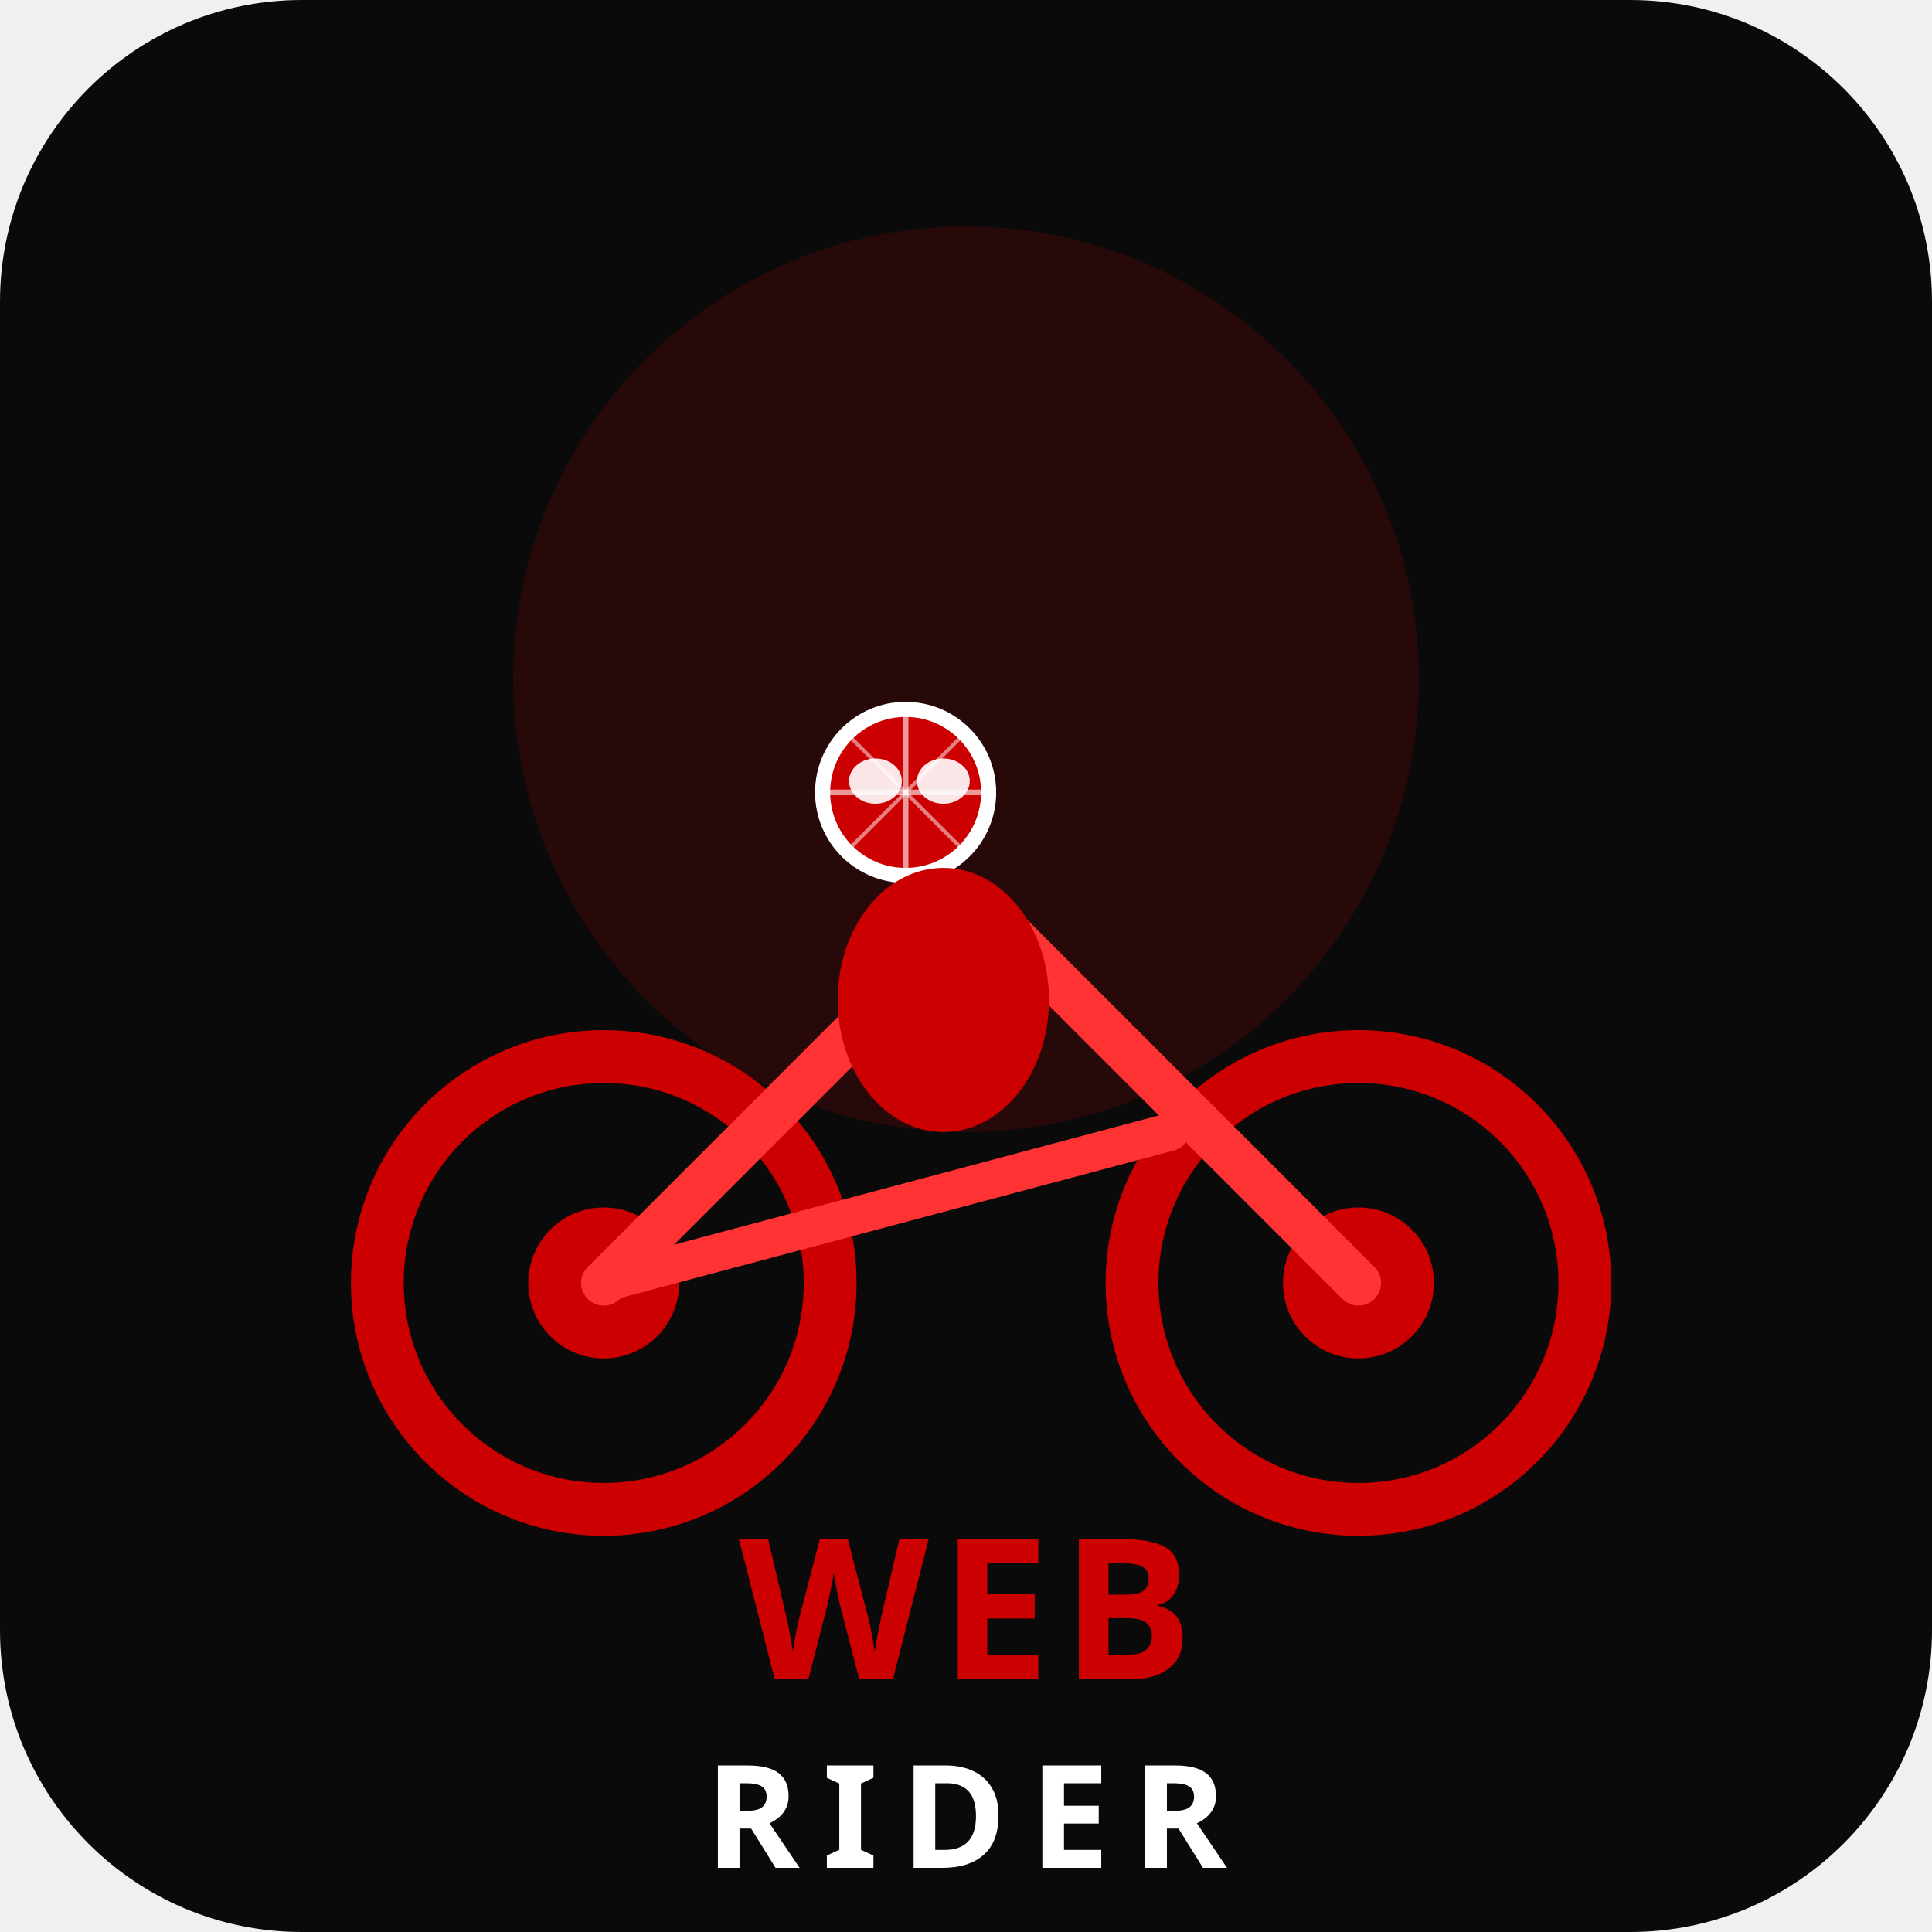
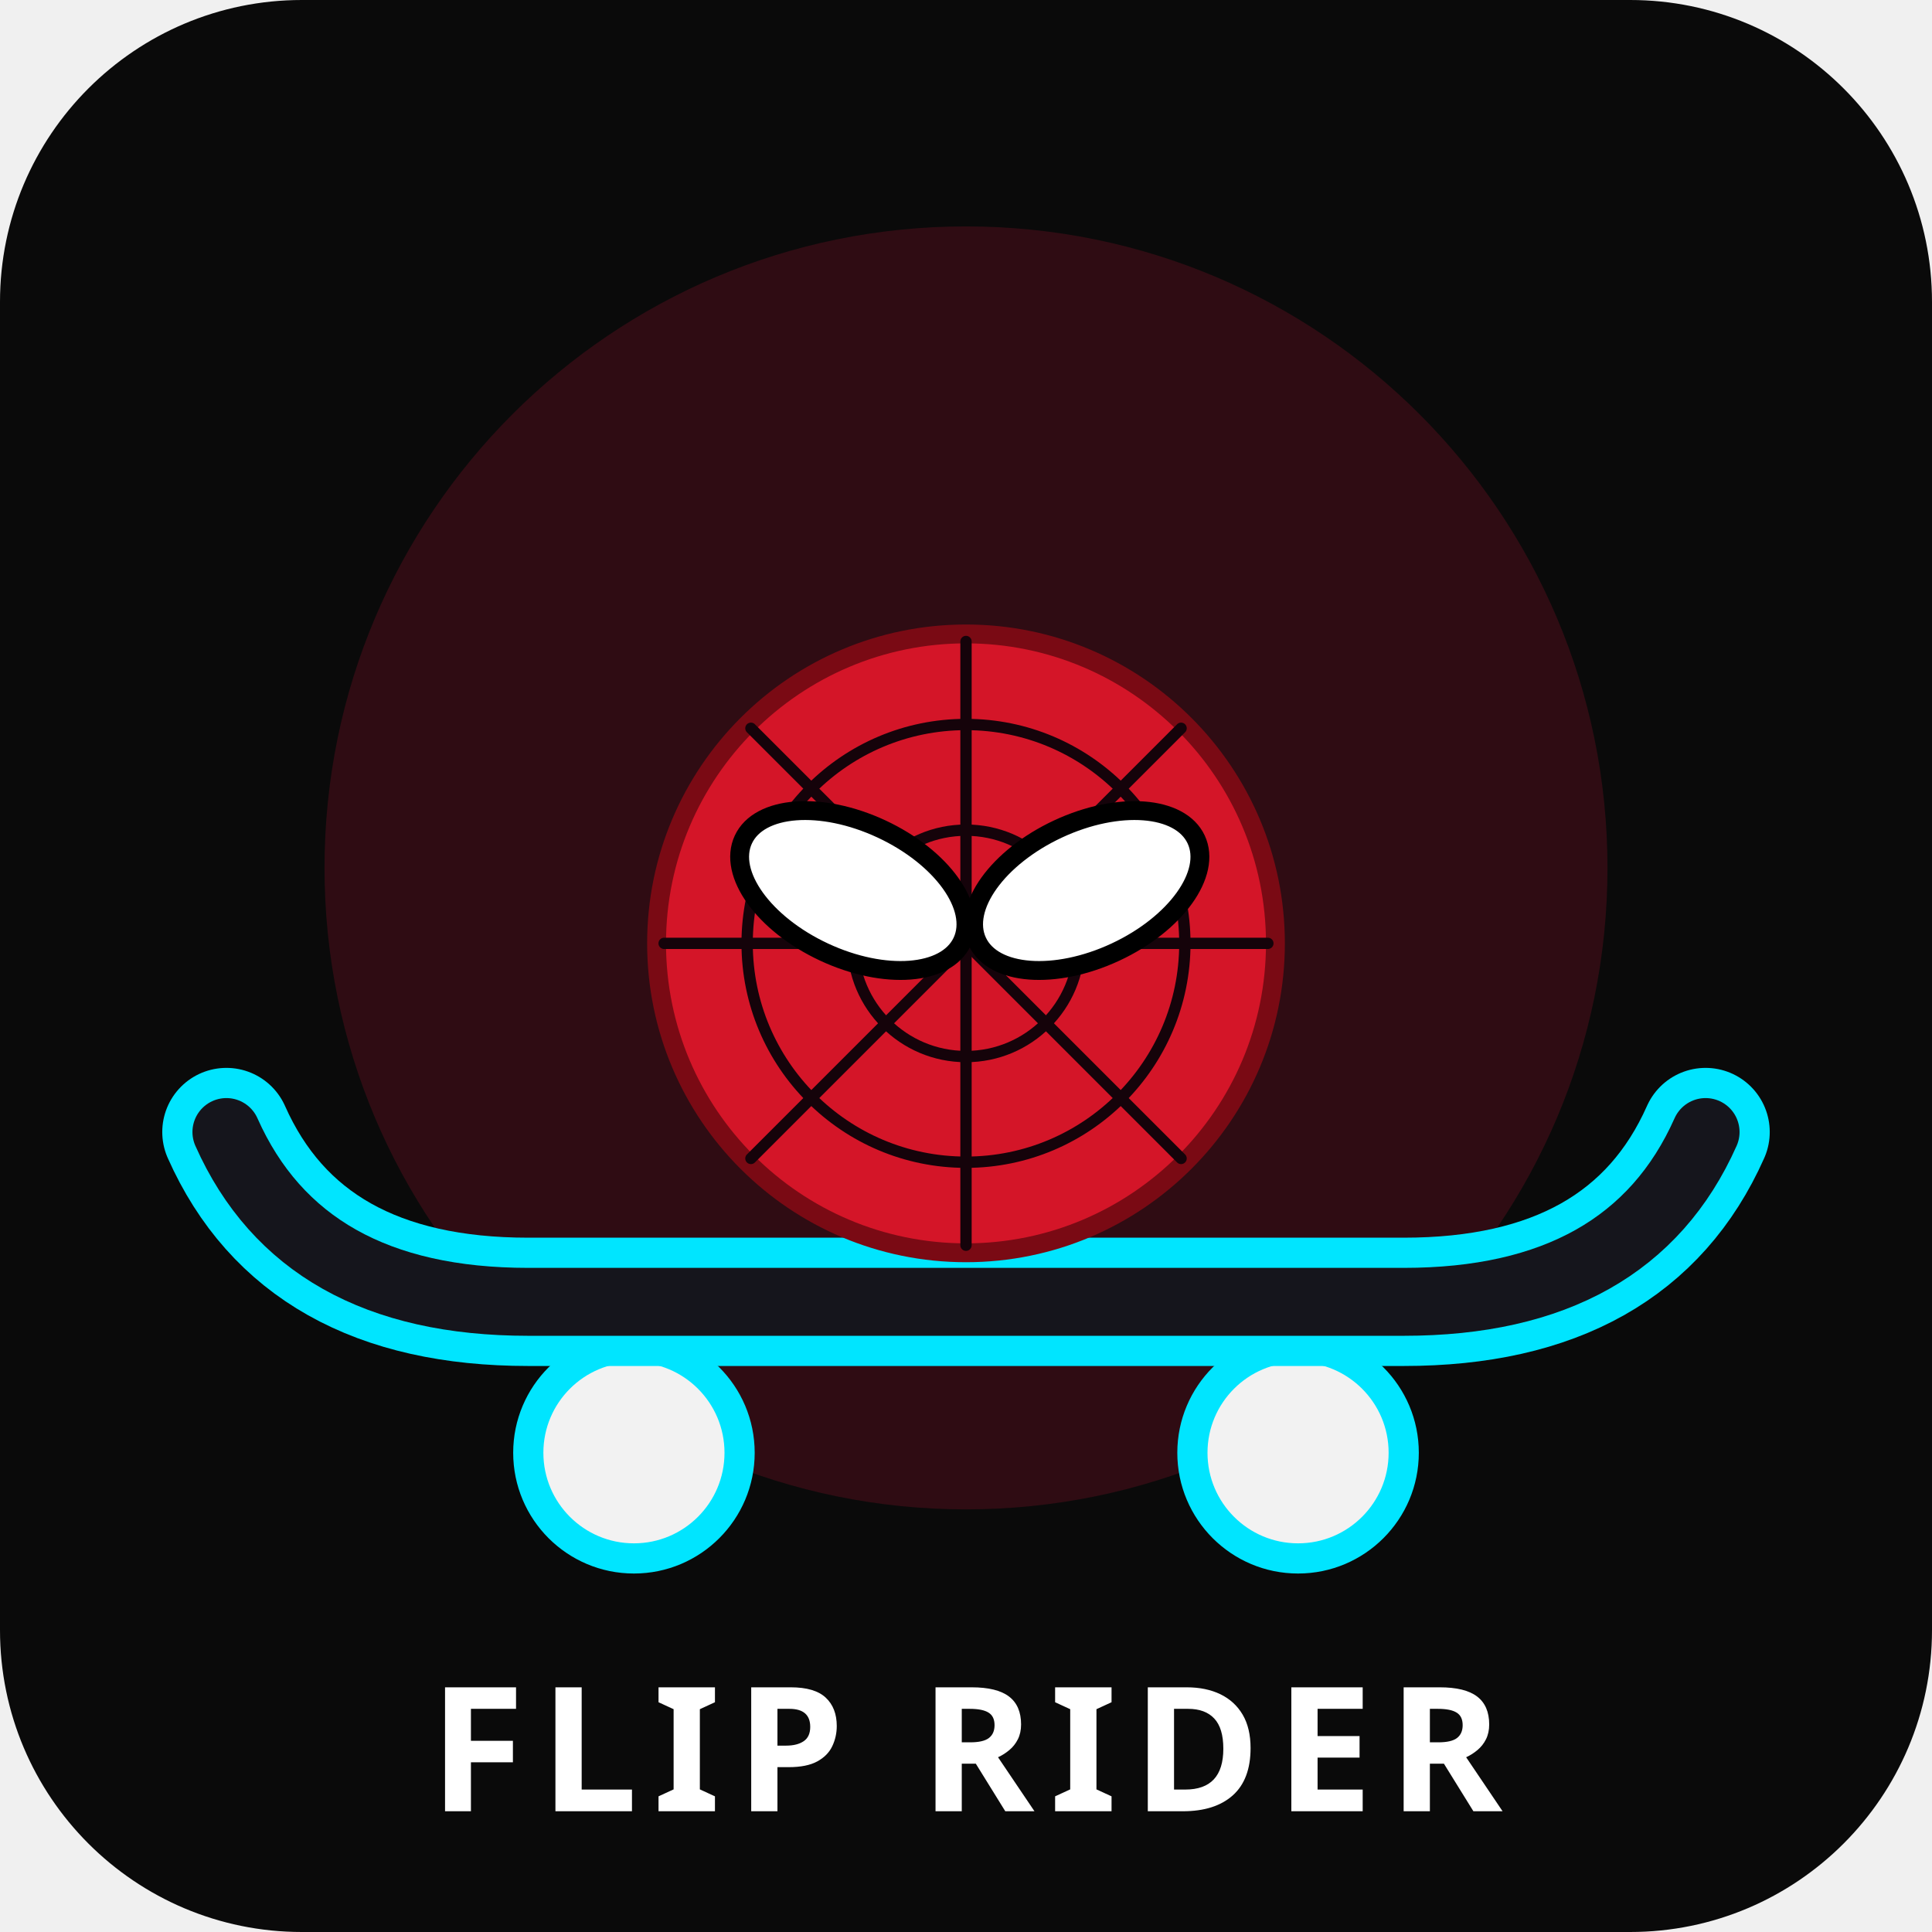
<svg xmlns="http://www.w3.org/2000/svg" viewBox="0 0 512 512">
  <rect width="512" height="512" rx="80" fill="#0a0a0a" />
-   <circle cx="256" cy="180" r="120" fill="#cc0000" opacity="0.15" />
-   <circle cx="160" cy="340" r="60" fill="none" stroke="#cc0000" stroke-width="14" />
-   <circle cx="160" cy="340" r="20" fill="#cc0000" />
-   <circle cx="360" cy="340" r="60" fill="none" stroke="#cc0000" stroke-width="14" />
-   <circle cx="360" cy="340" r="20" fill="#cc0000" />
-   <line x1="160" y1="340" x2="260" y2="240" stroke="#ff3333" stroke-width="12" stroke-linecap="round" />
-   <line x1="260" y1="240" x2="360" y2="340" stroke="#ff3333" stroke-width="12" stroke-linecap="round" />
-   <line x1="160" y1="340" x2="310" y2="300" stroke="#ff3333" stroke-width="10" stroke-linecap="round" />
-   <ellipse cx="240" cy="210" rx="22" ry="22" fill="#cc0000" stroke="#fff" stroke-width="4" />
-   <ellipse cx="250" cy="265" rx="28" ry="35" fill="#cc0000" />
-   <line x1="240" y1="188" x2="240" y2="232" stroke="#fff" stroke-width="1.5" opacity="0.6" />
-   <line x1="218" y1="210" x2="262" y2="210" stroke="#fff" stroke-width="1.5" opacity="0.6" />
-   <line x1="224" y1="194" x2="256" y2="226" stroke="#fff" stroke-width="1" opacity="0.5" />
-   <line x1="256" y1="194" x2="224" y2="226" stroke="#fff" stroke-width="1" opacity="0.5" />
-   <ellipse cx="232" cy="207" rx="7" ry="6" fill="white" opacity="0.9" />
-   <ellipse cx="250" cy="207" rx="7" ry="6" fill="white" opacity="0.9" />
-   <text x="256" y="445" font-family="Arial Black, sans-serif" font-size="52" font-weight="900" fill="#cc0000" text-anchor="middle" letter-spacing="3">WEB</text>
-   <text x="256" y="495" font-family="Arial Black, sans-serif" font-size="38" font-weight="900" fill="#ffffff" text-anchor="middle" letter-spacing="6">RIDER</text>
+   <circle cx="256" cy="230" r="170" fill="#ff1744" opacity="0.15" />
+   <rect x="150" y="352" width="36" height="22" fill="#8a8f99" />
+   <rect x="326" y="352" width="36" height="22" fill="#8a8f99" />
+   <circle cx="168" cy="385" r="28" fill="#f2f2f2" stroke="#00e5ff" stroke-width="8" />
+   <circle cx="344" cy="385" r="28" fill="#f2f2f2" stroke="#00e5ff" stroke-width="8" />
+   <path d="M60 300 Q80 345 140 345 H372 Q432 345 452 300" fill="none" stroke="#00e5ff" stroke-width="34" stroke-linecap="round" stroke-linejoin="round" />
+   <path d="M60 300 Q80 345 140 345 H372 Q432 345 452 300" fill="none" stroke="#15151c" stroke-width="18" stroke-linecap="round" stroke-linejoin="round" />
+   <circle cx="256" cy="250" r="82" fill="#d41528" stroke="#7a0a14" stroke-width="5" />
+   <g stroke="#15030a" stroke-width="3" fill="none" stroke-linecap="round">
+     <line x1="256" y1="170" x2="256" y2="330" />
+     <line x1="176" y1="250" x2="336" y2="250" />
+     <line x1="199" y1="193" x2="313" y2="307" />
+     <line x1="313" y1="193" x2="199" y2="307" />
+     <circle cx="256" cy="250" r="30" />
+     <circle cx="256" cy="250" r="58" />
+   </g>
+   <ellipse cx="226" cy="236" rx="32" ry="18" transform="rotate(25 226 236)" fill="#fff" stroke="#000" stroke-width="5" />
+   <ellipse cx="288" cy="236" rx="32" ry="18" transform="rotate(-25 288 236)" fill="#fff" stroke="#000" stroke-width="5" />
+   <text x="256" y="480" font-family="Arial Black, sans-serif" font-size="46" font-weight="900" fill="#ffffff" text-anchor="middle" letter-spacing="4">FLIP RIDER</text>
</svg>
